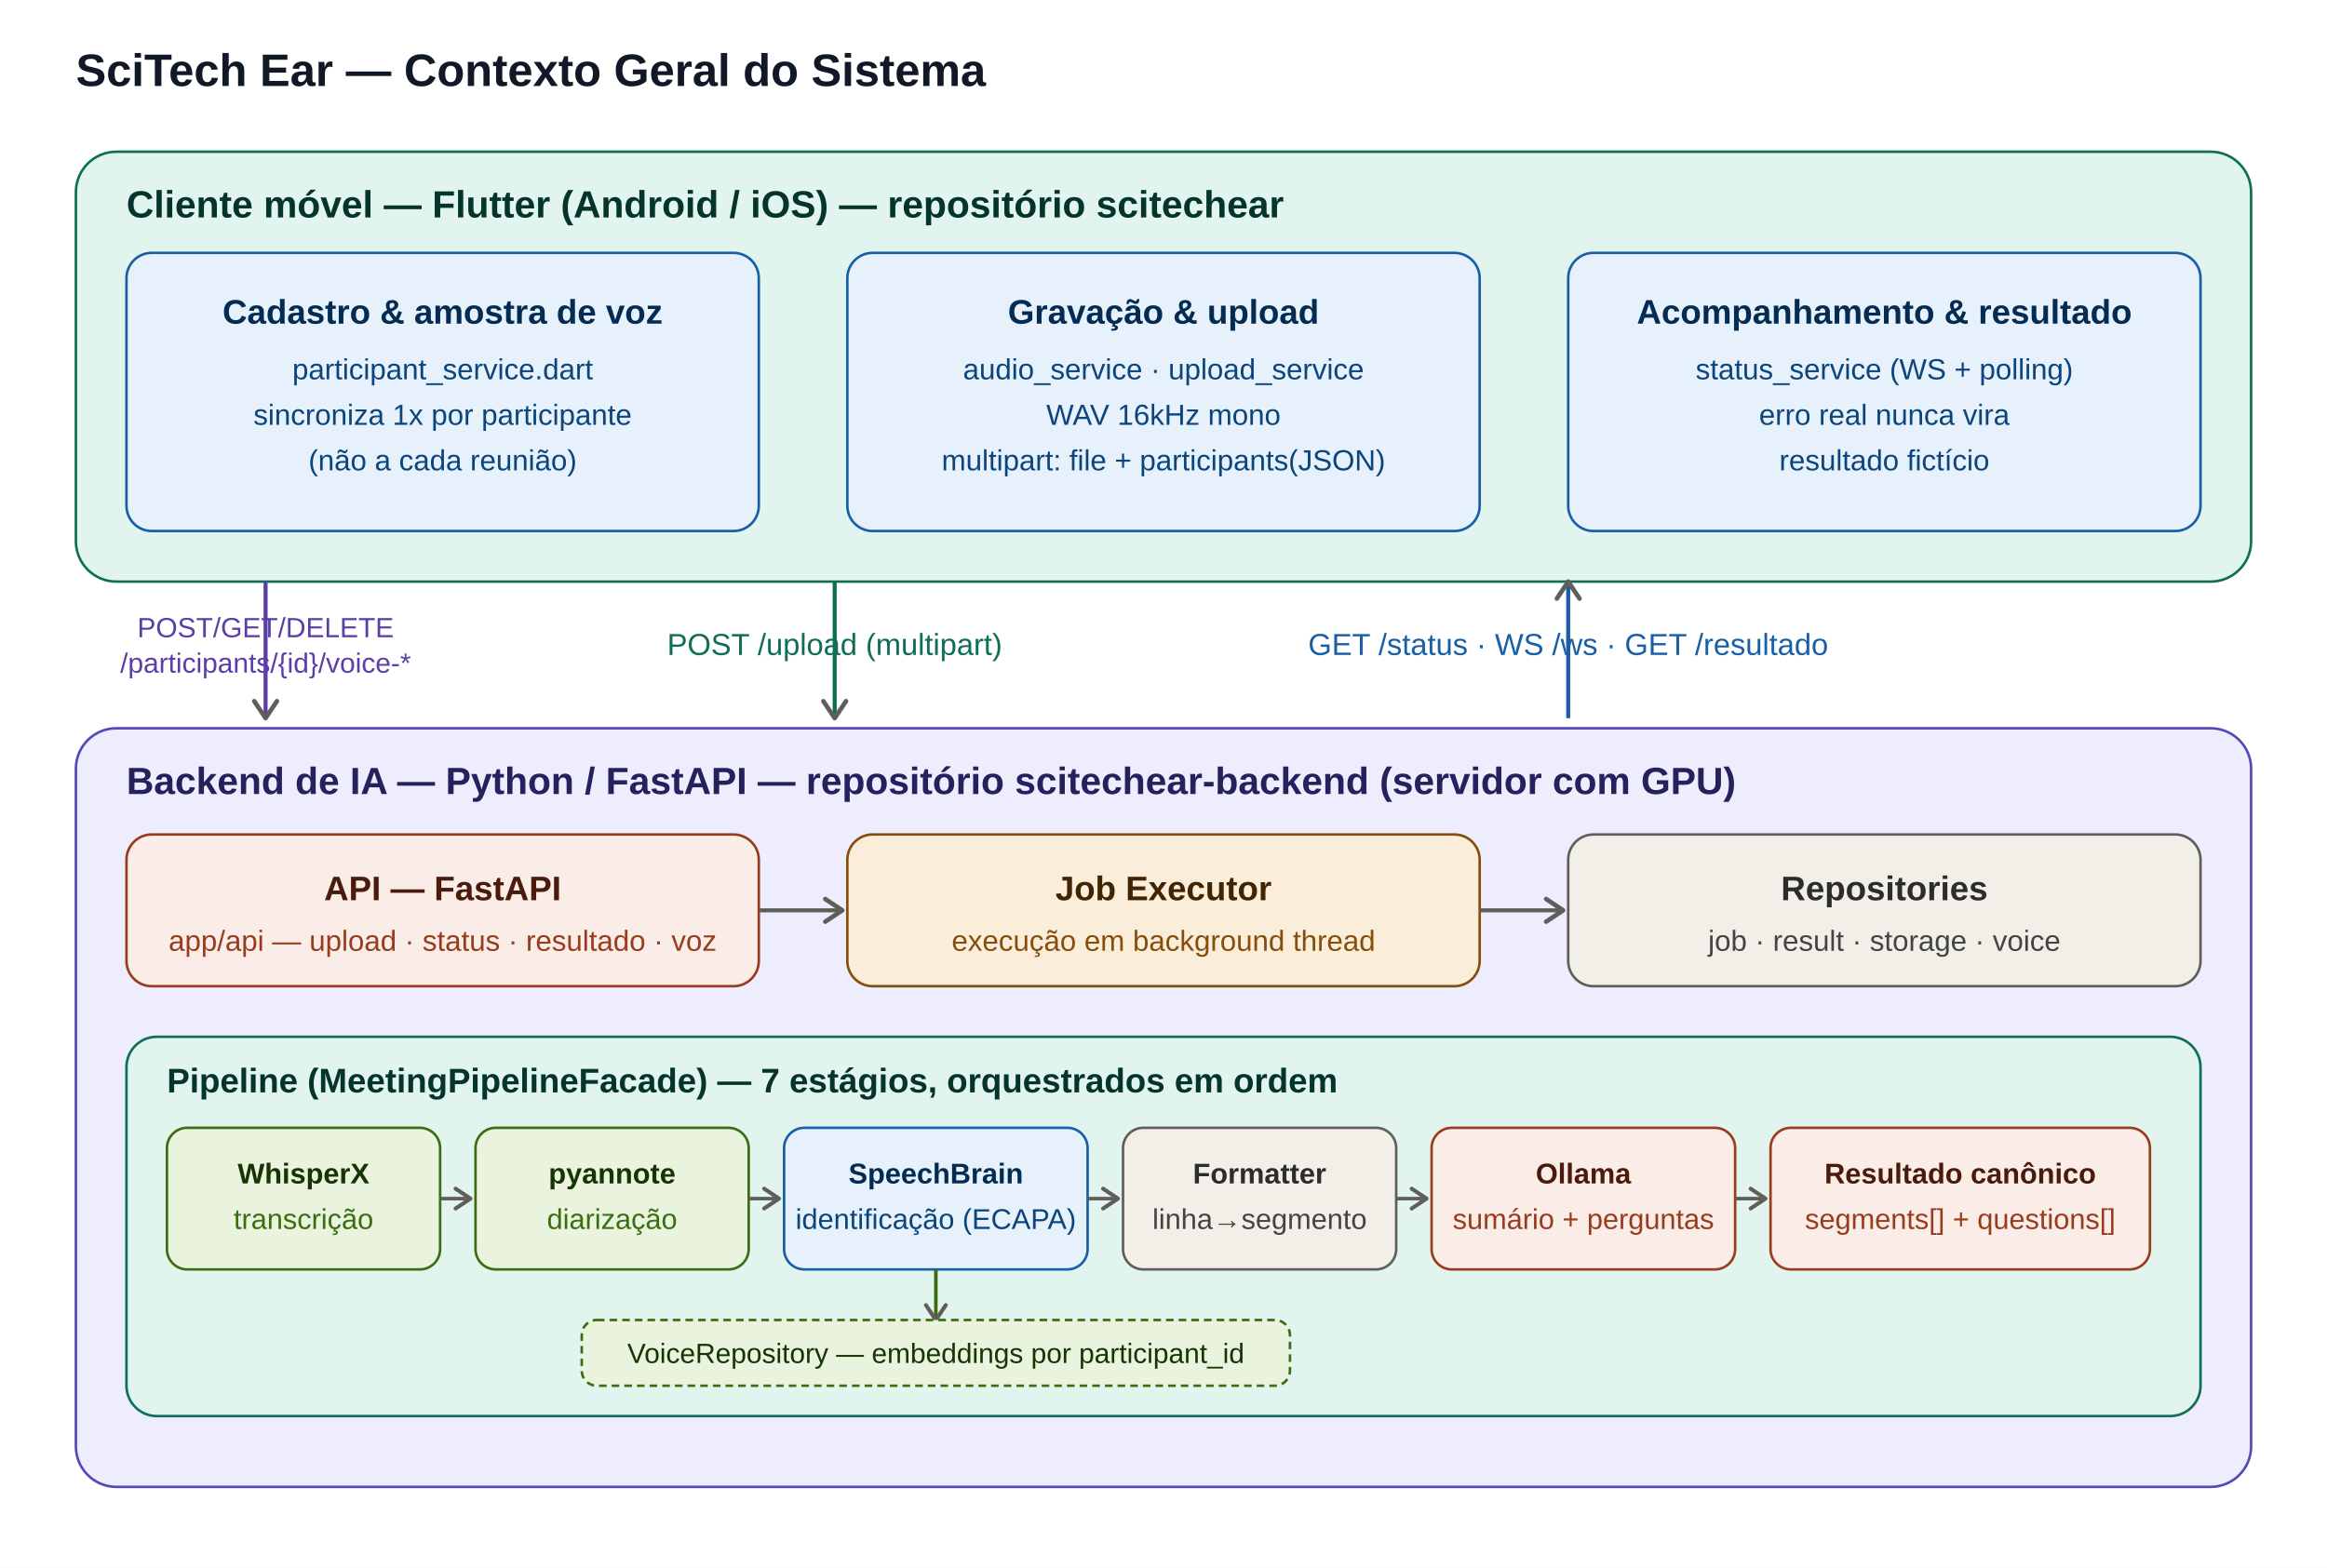
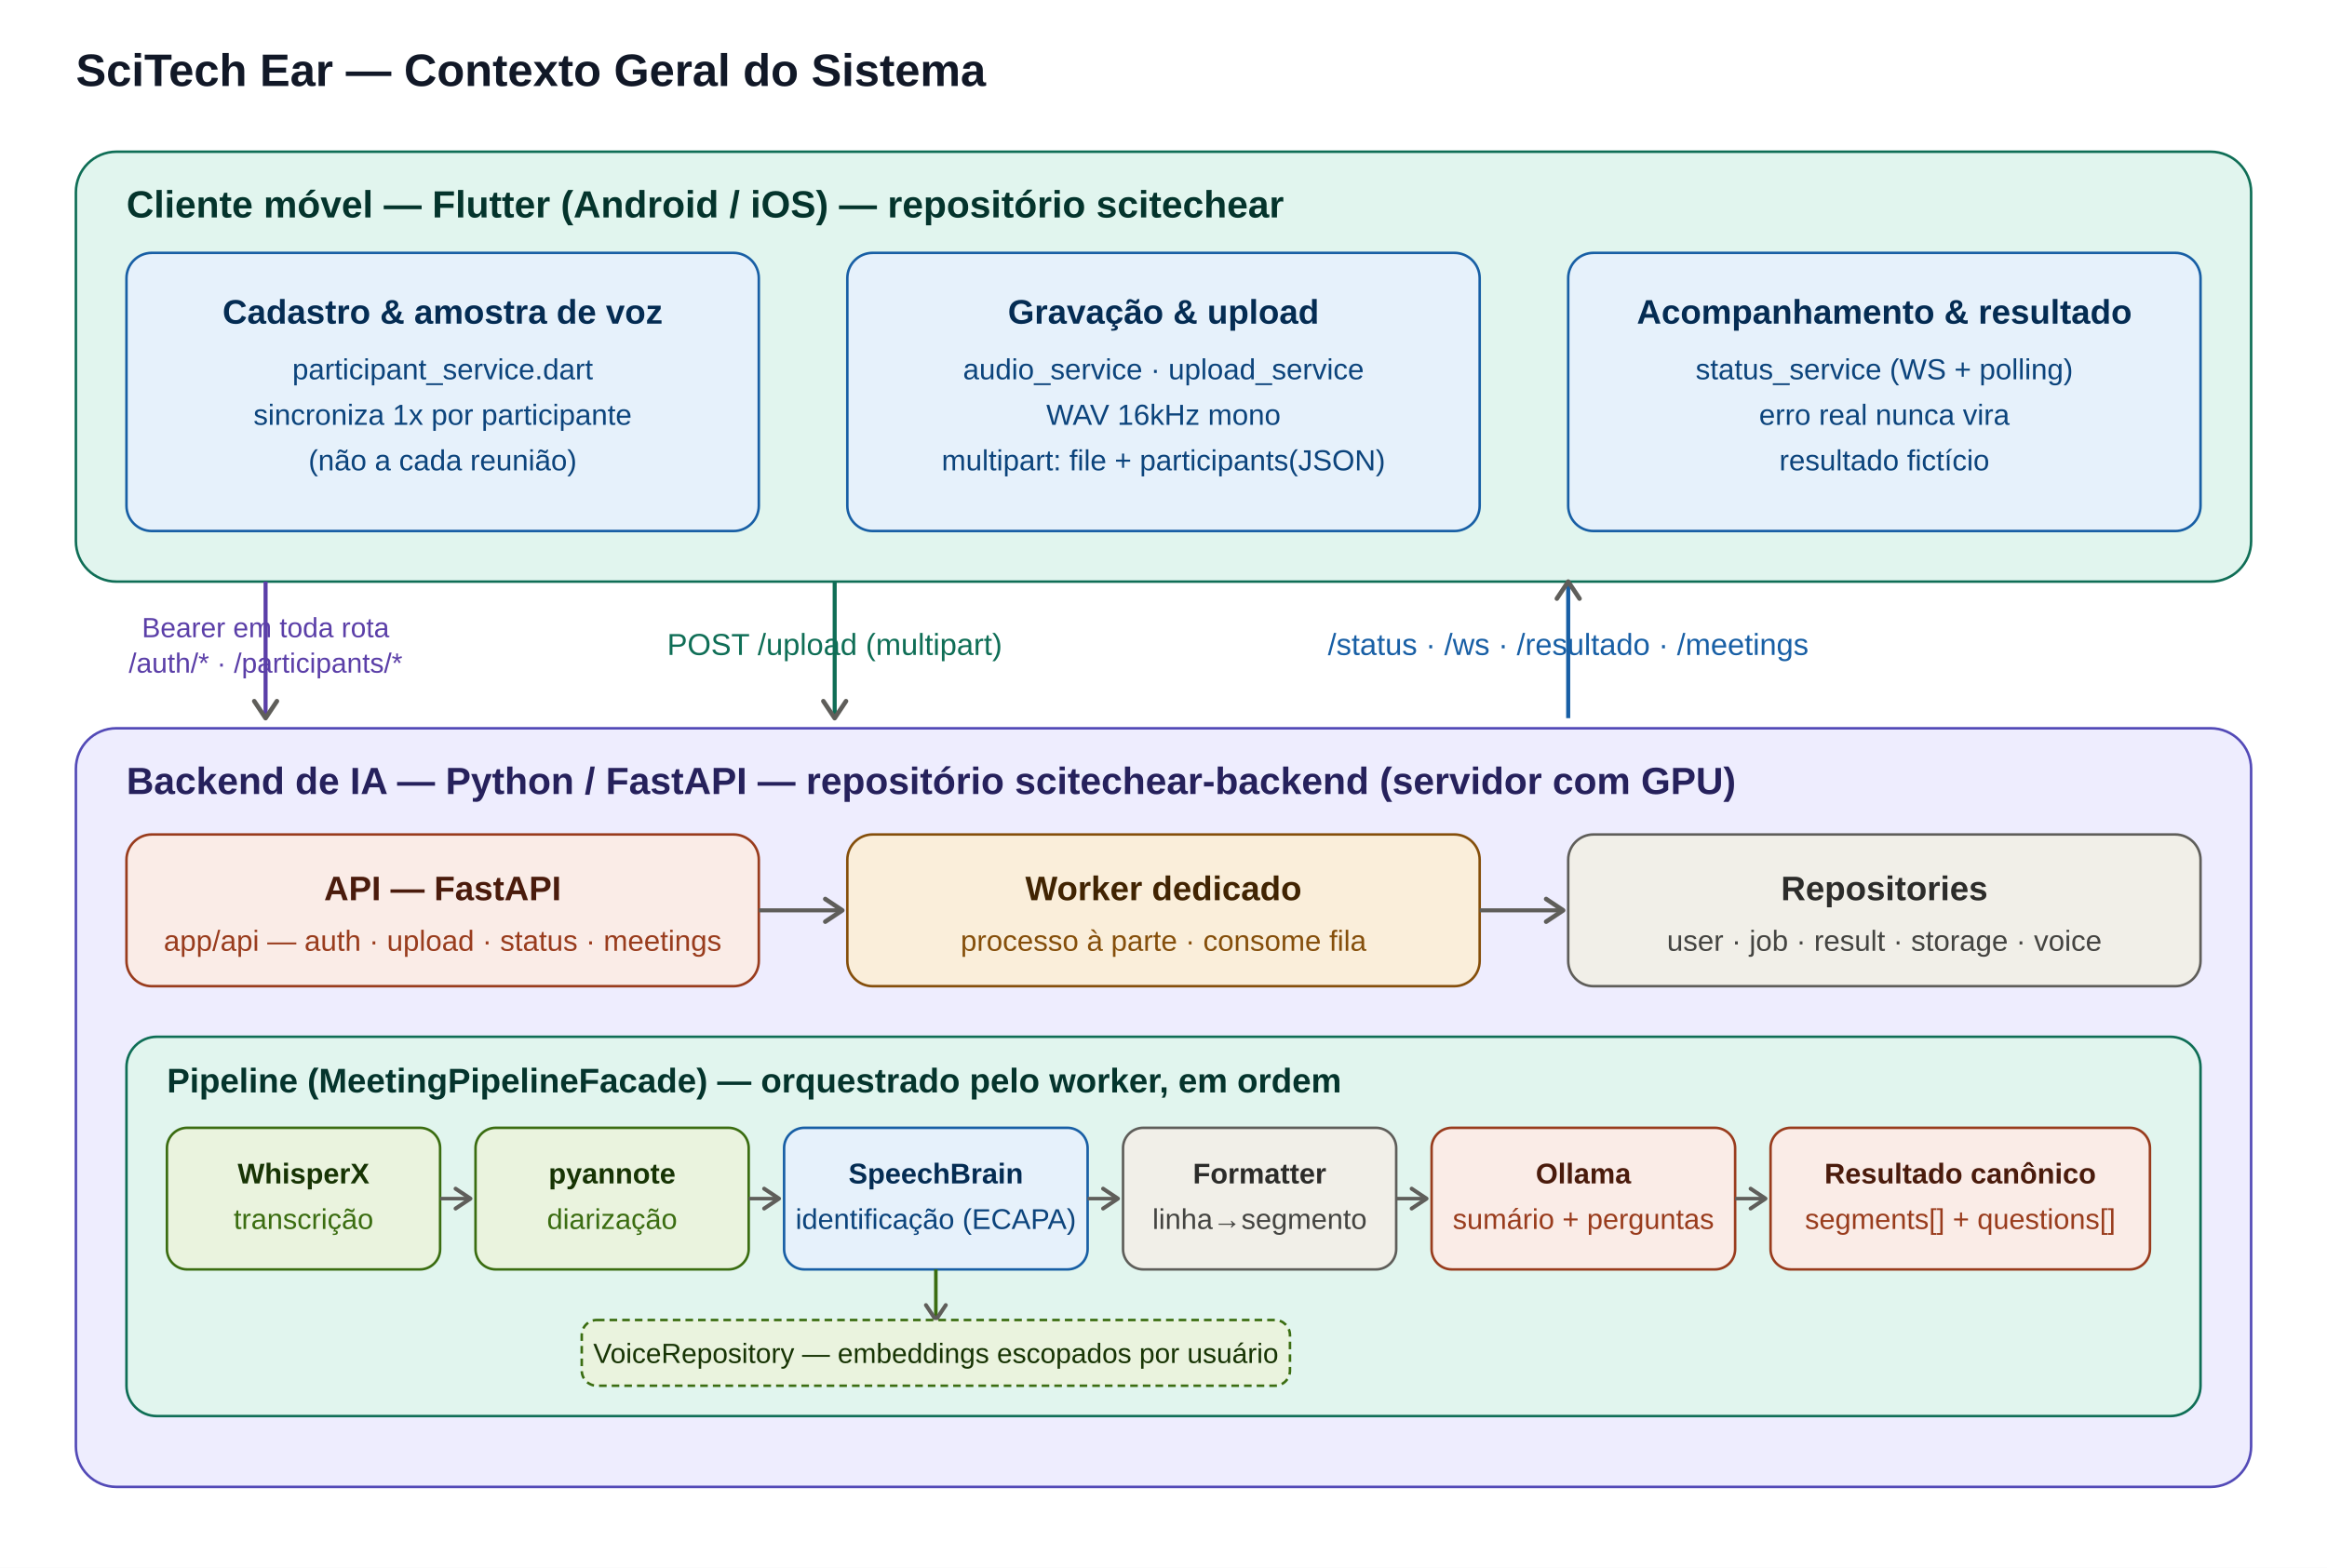
<svg xmlns="http://www.w3.org/2000/svg" width="920" height="620" viewBox="0 0 920 620" font-family="Arial, Helvetica, sans-serif">
  <defs>
    <marker id="arrow" viewBox="0 0 10 10" refX="8" refY="5" markerWidth="7" markerHeight="7" orient="auto-start-reverse">
      <path d="M2 1L8 5L2 9" fill="none" stroke="#5F5E5A" stroke-width="1.6" stroke-linecap="round" stroke-linejoin="round" />
    </marker>
  </defs>
  <rect width="920" height="620" fill="#FFFFFF" />
  <text x="30" y="34" font-size="18" font-weight="bold" fill="#111827">SciTech Ear — Contexto Geral do Sistema</text>
  <rect x="30" y="60" width="860" height="170" rx="16" fill="#E1F5EE" stroke="#0F6E56" stroke-width="1" />
  <text x="50" y="86" font-size="15" font-weight="bold" fill="#04342C">Cliente móvel — Flutter (Android / iOS) — repositório scitechear</text>
  <rect x="50" y="100" width="250" height="110" rx="10" fill="#E6F1FB" stroke="#185FA5" stroke-width="1" />
  <text x="175" y="128" font-size="13.5" font-weight="bold" text-anchor="middle" fill="#042C53">Cadastro &amp; amostra de voz</text>
  <text x="175" y="150" font-size="11.5" text-anchor="middle" fill="#0C447C">participant_service.dart</text>
  <text x="175" y="168" font-size="11.5" text-anchor="middle" fill="#0C447C">sincroniza 1x por participante</text>
  <text x="175" y="186" font-size="11.5" text-anchor="middle" fill="#0C447C">(não a cada reunião)</text>
  <rect x="335" y="100" width="250" height="110" rx="10" fill="#E6F1FB" stroke="#185FA5" stroke-width="1" />
  <text x="460" y="128" font-size="13.5" font-weight="bold" text-anchor="middle" fill="#042C53">Gravação &amp; upload</text>
  <text x="460" y="150" font-size="11.5" text-anchor="middle" fill="#0C447C">audio_service · upload_service</text>
  <text x="460" y="168" font-size="11.5" text-anchor="middle" fill="#0C447C">WAV 16kHz mono</text>
  <text x="460" y="186" font-size="11.5" text-anchor="middle" fill="#0C447C">multipart: file + participants(JSON)</text>
  <rect x="620" y="100" width="250" height="110" rx="10" fill="#E6F1FB" stroke="#185FA5" stroke-width="1" />
  <text x="745" y="128" font-size="13.5" font-weight="bold" text-anchor="middle" fill="#042C53">Acompanhamento &amp; resultado</text>
  <text x="745" y="150" font-size="11.5" text-anchor="middle" fill="#0C447C">status_service (WS + polling)</text>
  <text x="745" y="168" font-size="11.5" text-anchor="middle" fill="#0C447C">erro real nunca vira</text>
  <text x="745" y="186" font-size="11.5" text-anchor="middle" fill="#0C447C">resultado fictício</text>
-   <text x="105" y="252" font-size="11" fill="#5B3FA8" text-anchor="middle">POST/GET/DELETE</text>
-   <text x="105" y="266" font-size="11" fill="#5B3FA8" text-anchor="middle">/participants/{id}/voice-*</text>
+   <text x="105" y="252" font-size="11" fill="#5B3FA8" text-anchor="middle">Bearer em toda rota</text>
+   <text x="105" y="266" font-size="11" fill="#5B3FA8" text-anchor="middle">/auth/* · /participants/*</text>
  <line x1="105" y1="230" x2="105" y2="284" stroke="#5B3FA8" stroke-width="1.6" marker-end="url(#arrow)" />
  <text x="330" y="259" font-size="12" fill="#0F6E56" text-anchor="middle">POST /upload (multipart)</text>
  <line x1="330" y1="230" x2="330" y2="284" stroke="#0F6E56" stroke-width="1.6" marker-end="url(#arrow)" />
-   <text x="620" y="259" font-size="12" fill="#185FA5" text-anchor="middle">GET /status · WS /ws · GET /resultado</text>
+   <text x="620" y="259" font-size="12" fill="#185FA5" text-anchor="middle">/status · /ws · /resultado · /meetings</text>
  <line x1="620" y1="284" x2="620" y2="230" stroke="#185FA5" stroke-width="1.6" marker-end="url(#arrow)" />
  <rect x="30" y="288" width="860" height="300" rx="16" fill="#EEEDFE" stroke="#534AB7" stroke-width="1" />
  <text x="50" y="314" font-size="15" font-weight="bold" fill="#26215C">Backend de IA — Python / FastAPI — repositório scitechear-backend (servidor com GPU)</text>
  <rect x="50" y="330" width="250" height="60" rx="10" fill="#FAECE7" stroke="#993C1D" stroke-width="1" />
  <text x="175" y="356" font-size="13.5" font-weight="bold" text-anchor="middle" fill="#4A1B0C">API — FastAPI</text>
-   <text x="175" y="376" font-size="11.5" text-anchor="middle" fill="#993C1D">app/api — upload · status · resultado · voz</text>
+   <text x="175" y="376" font-size="11.5" text-anchor="middle" fill="#993C1D">app/api — auth · upload · status · meetings</text>
  <rect x="335" y="330" width="250" height="60" rx="10" fill="#FAEEDA" stroke="#854F0B" stroke-width="1" />
-   <text x="460" y="356" font-size="13.5" font-weight="bold" text-anchor="middle" fill="#412402">Job Executor</text>
-   <text x="460" y="376" font-size="11.5" text-anchor="middle" fill="#854F0B">execução em background thread</text>
+   <text x="460" y="356" font-size="13.5" font-weight="bold" text-anchor="middle" fill="#412402">Worker dedicado</text>
+   <text x="460" y="376" font-size="11.5" text-anchor="middle" fill="#854F0B">processo à parte · consome fila</text>
  <rect x="620" y="330" width="250" height="60" rx="10" fill="#F1EFE8" stroke="#5F5E5A" stroke-width="1" />
  <text x="745" y="356" font-size="13.5" font-weight="bold" text-anchor="middle" fill="#2C2C2A">Repositories</text>
-   <text x="745" y="376" font-size="11.5" text-anchor="middle" fill="#444441">job · result · storage · voice</text>
+   <text x="745" y="376" font-size="11.5" text-anchor="middle" fill="#444441">user · job · result · storage · voice</text>
  <line x1="300" y1="360" x2="333" y2="360" stroke="#5F5E5A" stroke-width="1.6" marker-end="url(#arrow)" />
  <line x1="585" y1="360" x2="618" y2="360" stroke="#5F5E5A" stroke-width="1.6" marker-end="url(#arrow)" />
  <rect x="50" y="410" width="820" height="150" rx="12" fill="#E1F5EE" stroke="#0F6E56" stroke-width="1" />
-   <text x="66" y="432" font-size="13.5" font-weight="bold" fill="#04342C">Pipeline (MeetingPipelineFacade) — 7 estágios, orquestrados em ordem</text>
+   <text x="66" y="432" font-size="13.5" font-weight="bold" fill="#04342C">Pipeline (MeetingPipelineFacade) — orquestrado pelo worker, em ordem</text>
  <g font-size="11.3" text-anchor="middle">
    <rect x="66" y="446" width="108" height="56" rx="8" fill="#EAF3DE" stroke="#3B6D11" />
    <text x="120" y="468" font-weight="bold" fill="#173404">WhisperX</text>
    <text x="120" y="486" fill="#3B6D11">transcrição</text>
    <rect x="188" y="446" width="108" height="56" rx="8" fill="#EAF3DE" stroke="#3B6D11" />
    <text x="242" y="468" font-weight="bold" fill="#173404">pyannote</text>
    <text x="242" y="486" fill="#3B6D11">diarização</text>
    <rect x="310" y="446" width="120" height="56" rx="8" fill="#E6F1FB" stroke="#185FA5" />
    <text x="370" y="468" font-weight="bold" fill="#042C53">SpeechBrain</text>
    <text x="370" y="486" fill="#0C447C">identificação (ECAPA)</text>
    <rect x="444" y="446" width="108" height="56" rx="8" fill="#F1EFE8" stroke="#5F5E5A" />
    <text x="498" y="468" font-weight="bold" fill="#2C2C2A">Formatter</text>
    <text x="498" y="486" fill="#444441">linha→segmento</text>
    <rect x="566" y="446" width="120" height="56" rx="8" fill="#FAECE7" stroke="#993C1D" />
    <text x="626" y="468" font-weight="bold" fill="#4A1B0C">Ollama</text>
    <text x="626" y="486" fill="#993C1D">sumário + perguntas</text>
    <rect x="700" y="446" width="150" height="56" rx="8" fill="#FAECE7" stroke="#993C1D" />
    <text x="775" y="468" font-weight="bold" fill="#4A1B0C">Resultado canônico</text>
    <text x="775" y="486" fill="#993C1D">segments[] + questions[]</text>
  </g>
  <line x1="174" y1="474" x2="186" y2="474" stroke="#5F5E5A" stroke-width="1.4" marker-end="url(#arrow)" />
  <line x1="296" y1="474" x2="308" y2="474" stroke="#5F5E5A" stroke-width="1.4" marker-end="url(#arrow)" />
  <line x1="430" y1="474" x2="442" y2="474" stroke="#5F5E5A" stroke-width="1.4" marker-end="url(#arrow)" />
  <line x1="552" y1="474" x2="564" y2="474" stroke="#5F5E5A" stroke-width="1.4" marker-end="url(#arrow)" />
  <line x1="686" y1="474" x2="698" y2="474" stroke="#5F5E5A" stroke-width="1.4" marker-end="url(#arrow)" />
  <line x1="370" y1="502" x2="370" y2="522" stroke="#3B6D11" stroke-width="1.4" marker-end="url(#arrow)" />
  <rect x="230" y="522" width="280" height="26" rx="6" fill="#EAF3DE" stroke="#3B6D11" stroke-dasharray="3,2" />
-   <text x="370" y="539" font-size="11" text-anchor="middle" fill="#173404">VoiceRepository — embeddings por participant_id</text>
+   <text x="370" y="539" font-size="11" text-anchor="middle" fill="#173404">VoiceRepository — embeddings escopados por usuário</text>
</svg>
